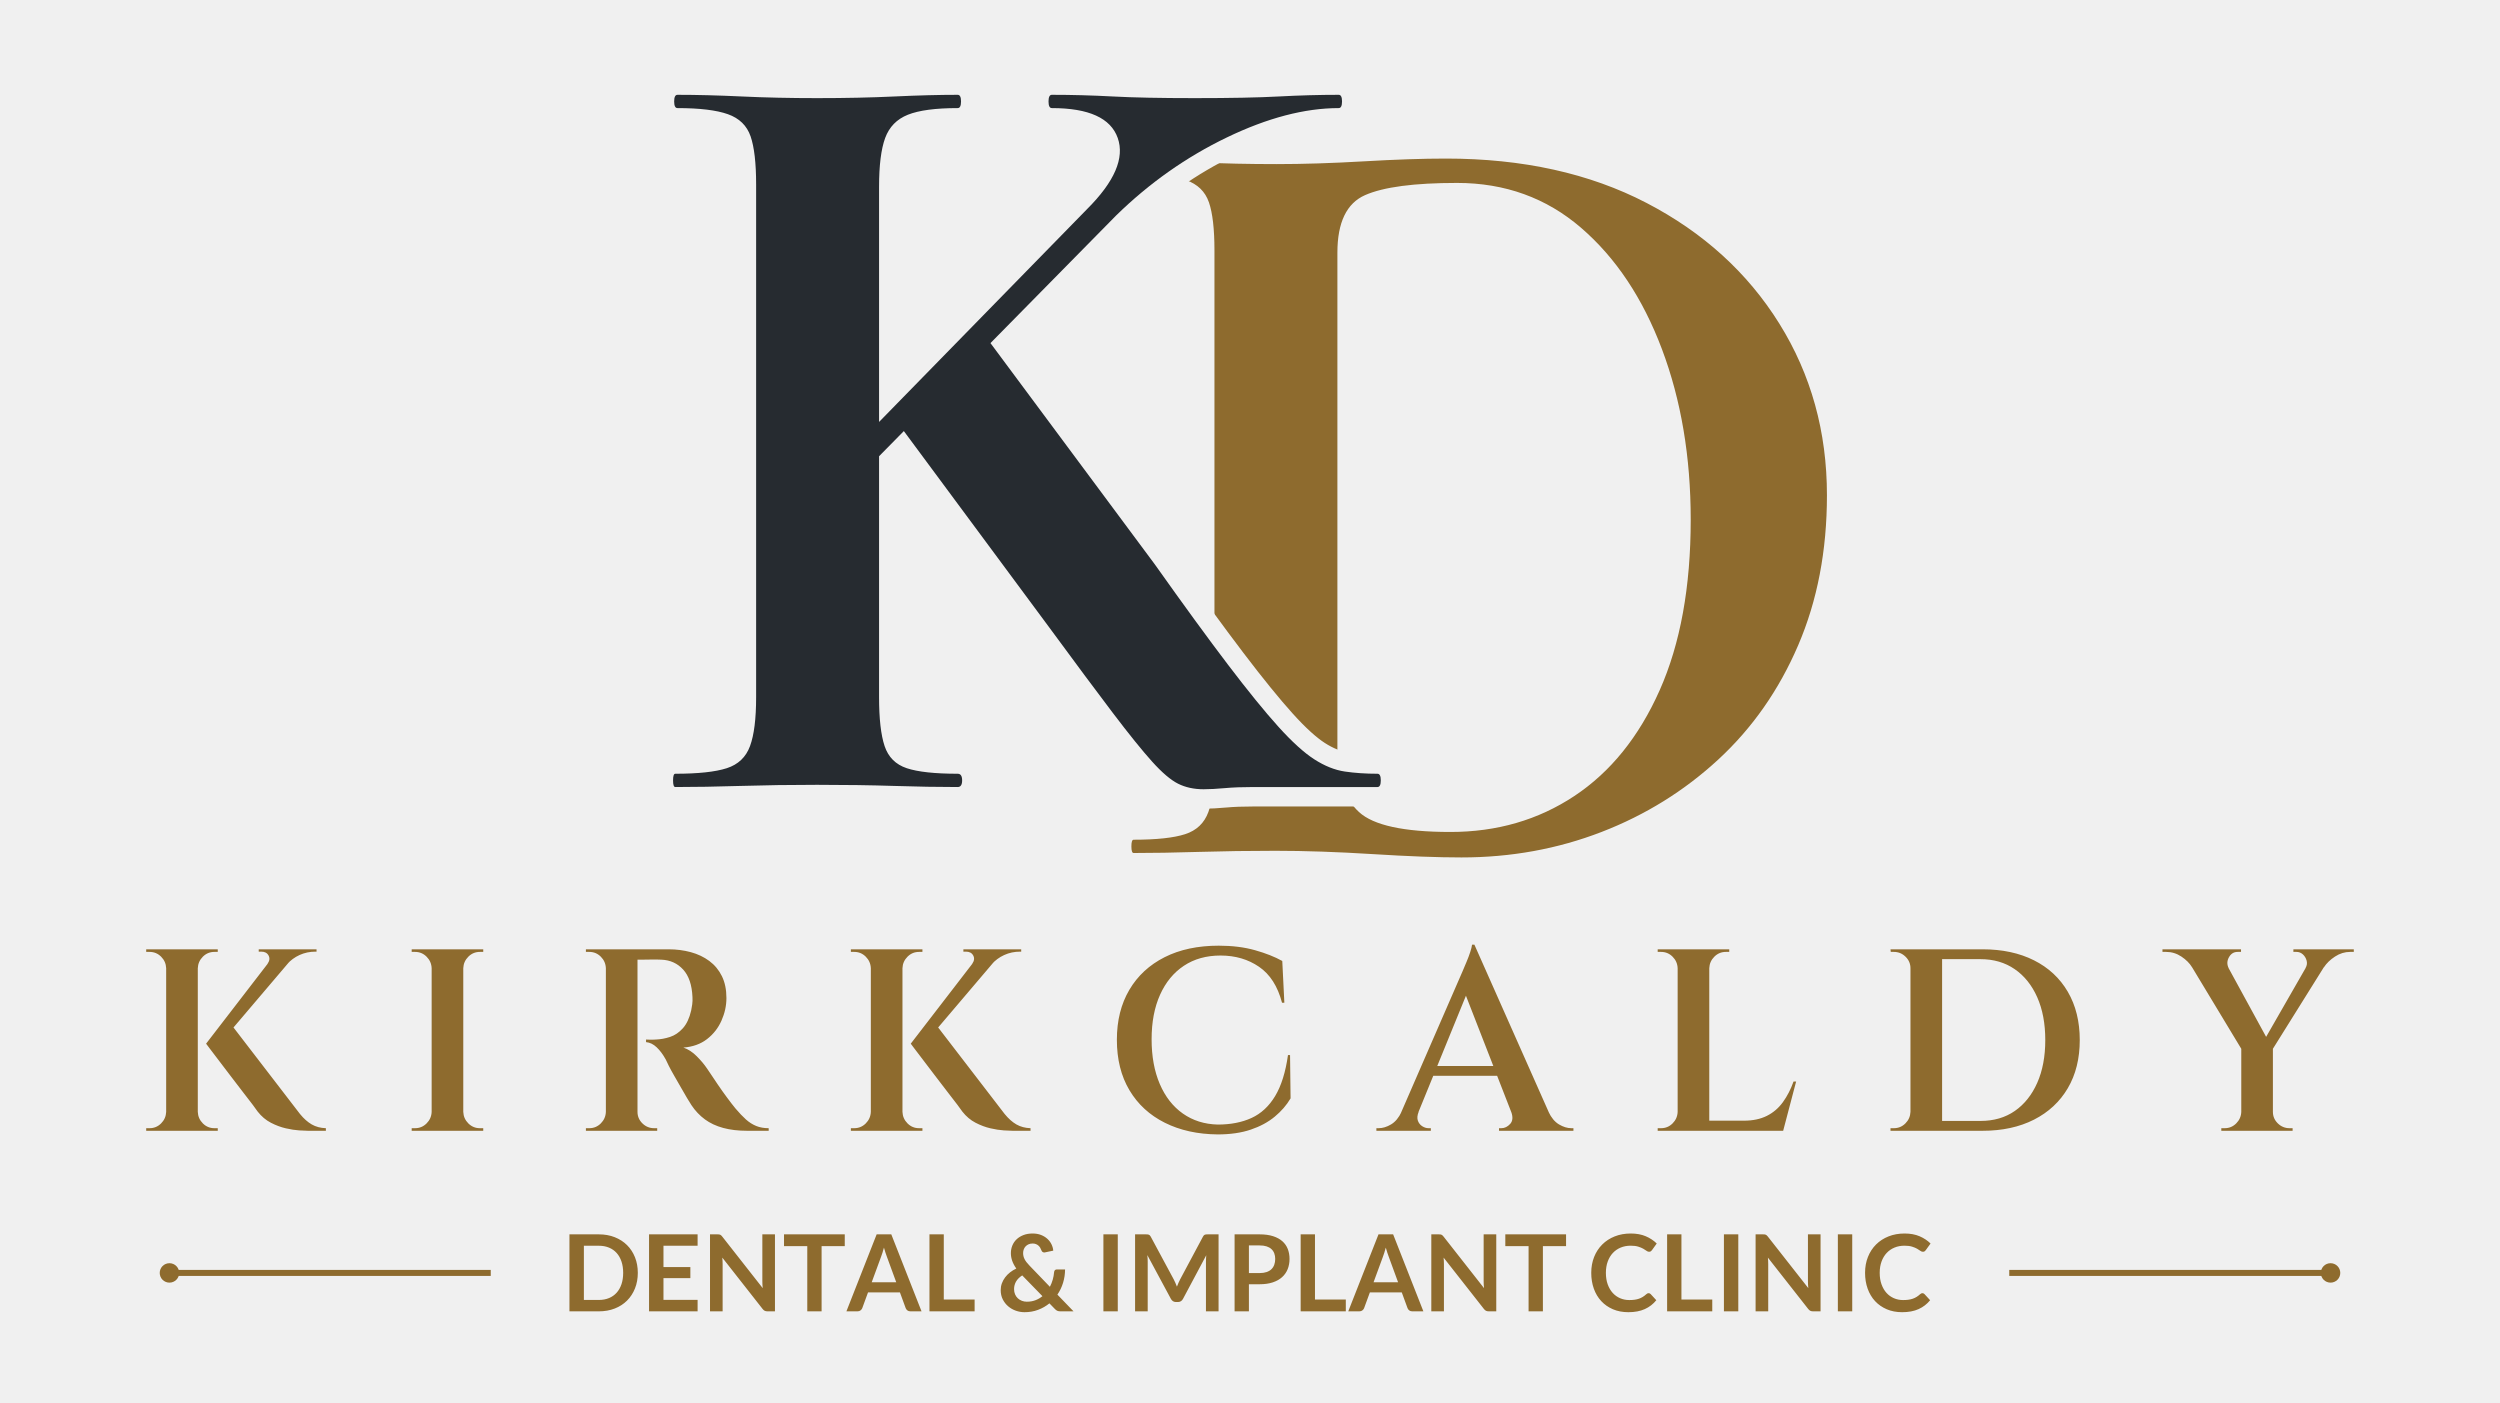
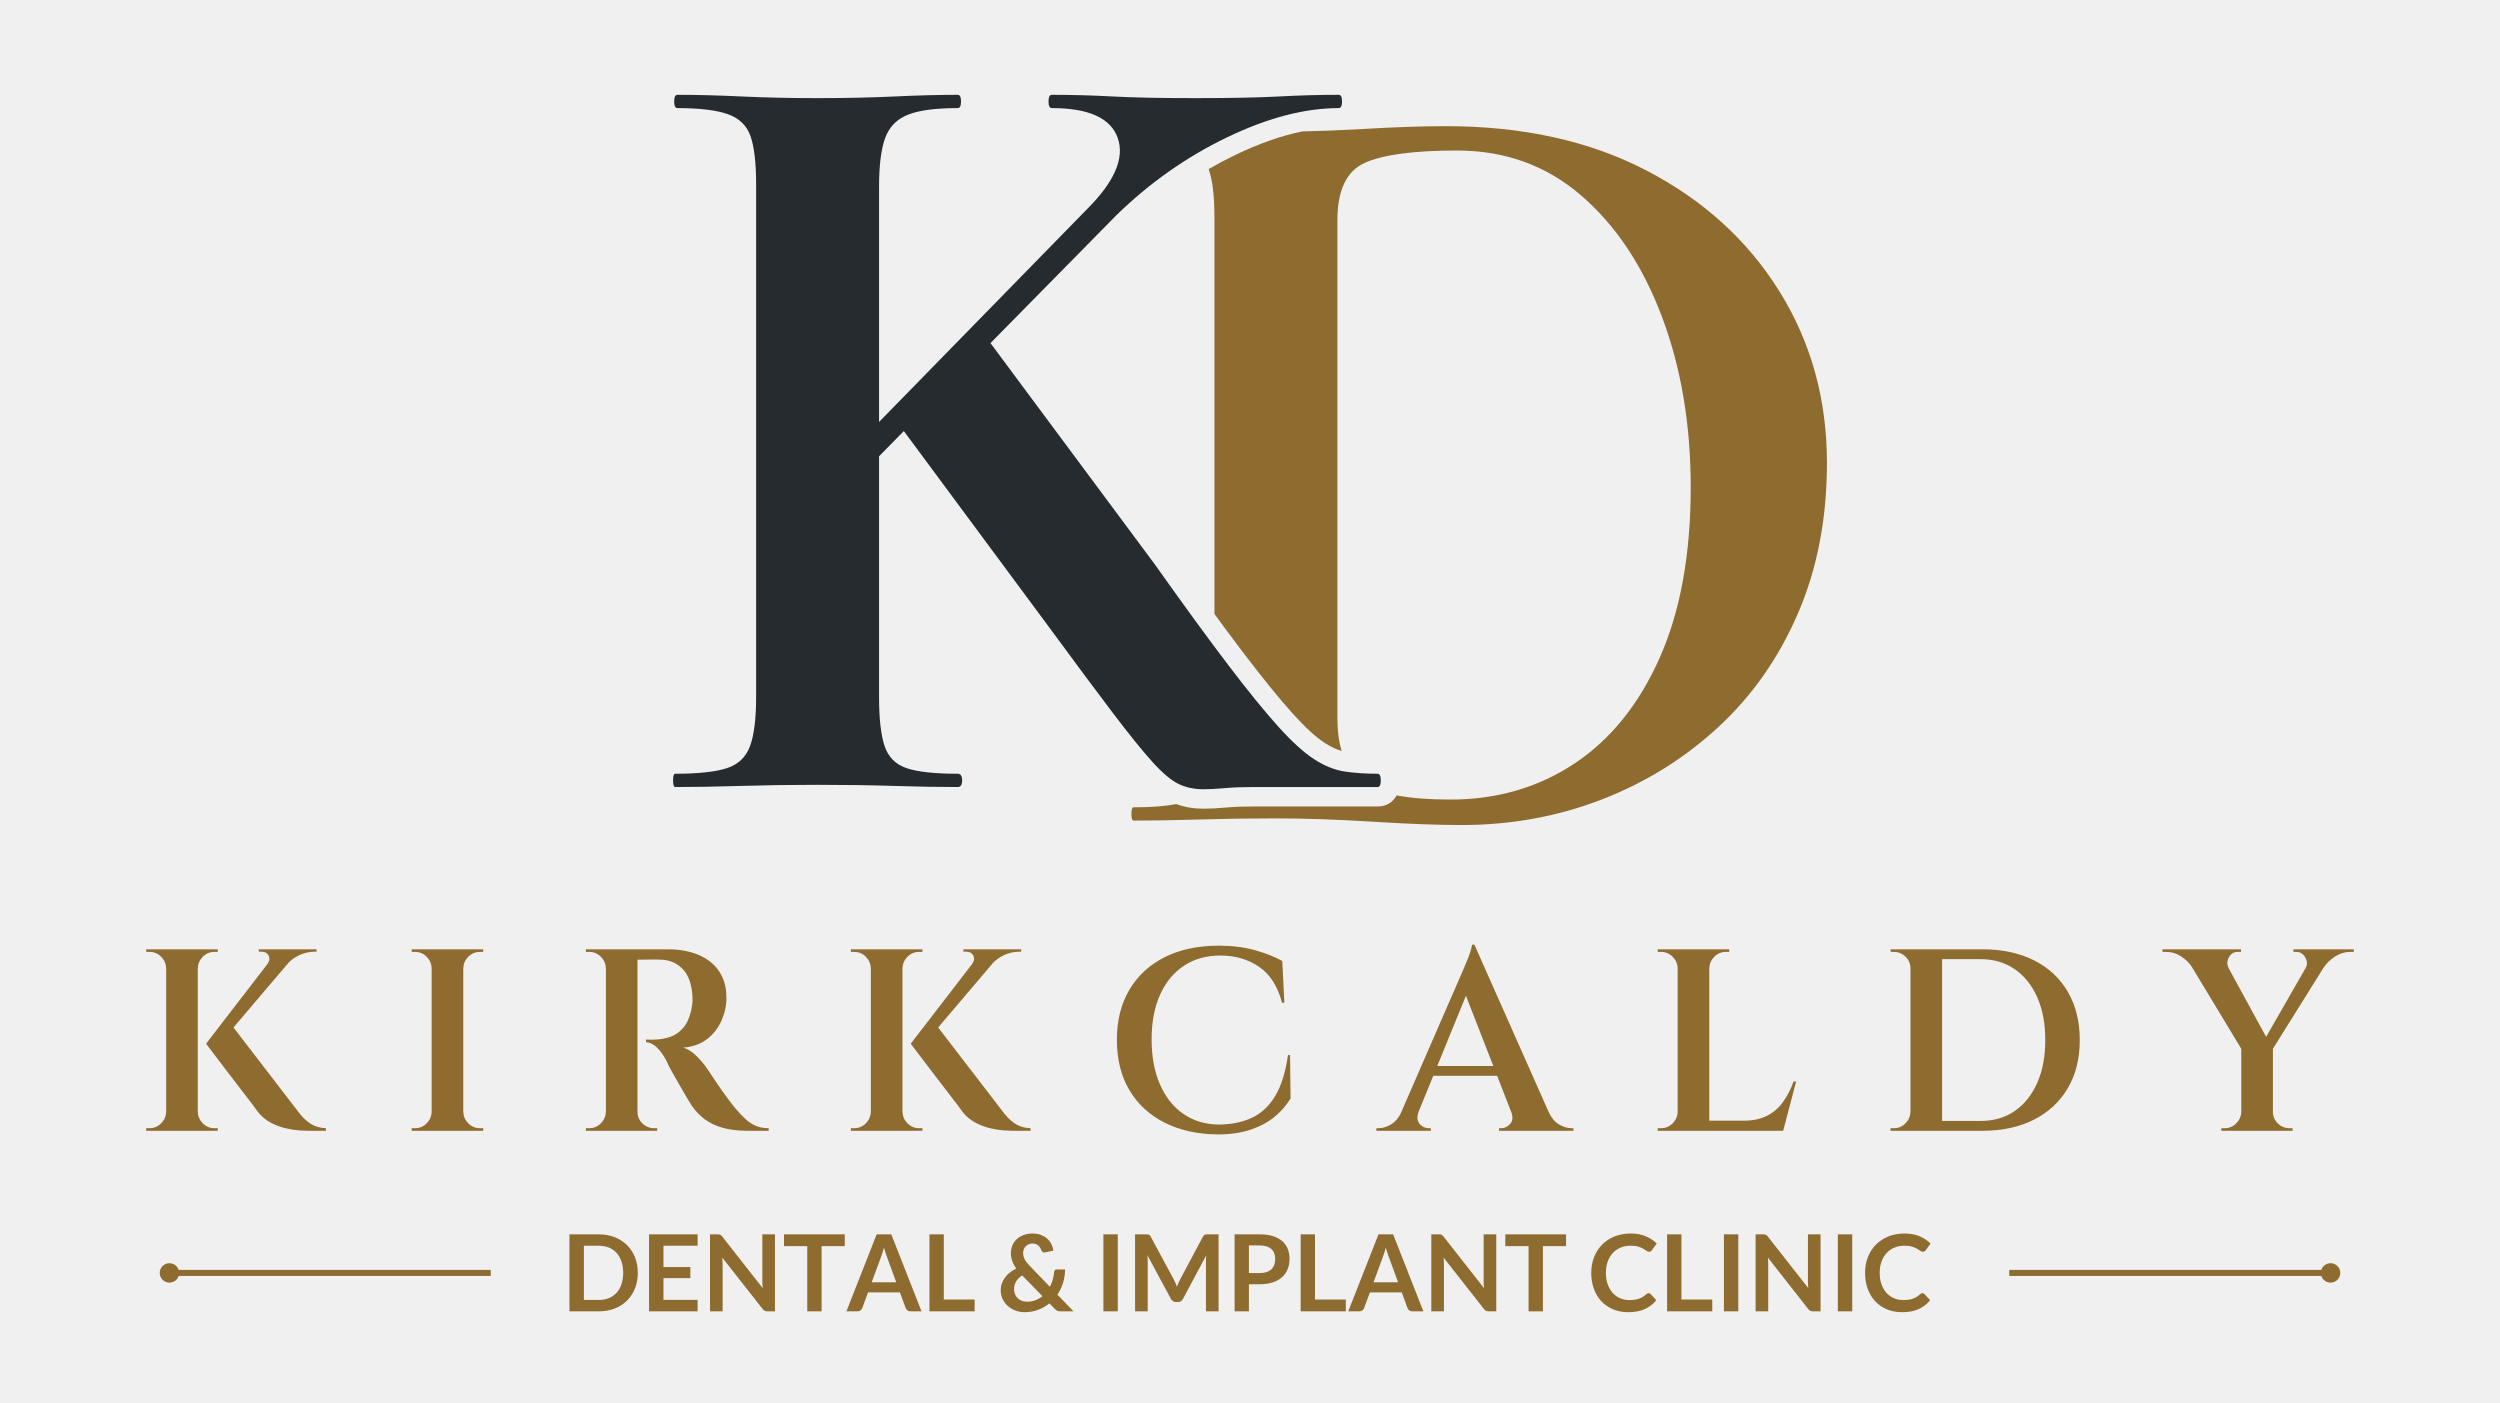
<svg xmlns="http://www.w3.org/2000/svg" viewBox="0 0 1080 606" width="1080" height="606" role="img" aria-label="Kirkcaldy Dental &amp; Implant Clinic">
  <g fill="#8E6B2E">
-     <defs>
-       <mask id="kdmask54040" maskUnits="userSpaceOnUse" x="-10000" y="-10000" width="20000" height="20000">
-         <rect x="-10000" y="-10000" width="20000" height="20000" fill="#fff" />
-         <path d="M326.646 301.244V79.713Q326.646 65.837 324.254 58.9Q321.861 51.962 314.445 49.33Q307.029 46.699 292.675 46.699Q291.239 46.699 291.239 43.828Q291.239 40.957 292.675 40.957Q305.115 40.957 320.426 41.675Q335.737 42.392 352.962 42.392Q371.144 42.392 386.455 41.675Q401.766 40.957 413.727 40.957Q415.163 40.957 415.163 43.828Q415.163 46.699 413.727 46.699Q399.373 46.699 392.196 49.569Q385.019 52.44 382.388 59.617Q379.756 66.794 379.756 80.67V301.244Q379.756 315.12 382.148 322.297Q384.541 329.474 391.718 331.866Q398.895 334.258 413.727 334.258Q415.641 334.258 415.641 337.129Q415.641 340.0 413.727 340.0Q401.287 340.0 386.215 339.522Q371.144 339.043 352.962 339.043Q335.737 339.043 319.947 339.522Q304.158 340.0 291.718 340.0Q290.761 340.0 290.761 337.129Q290.761 334.258 291.718 334.258Q306.55 334.258 313.967 331.866Q321.383 329.474 324.014 322.297Q326.646 315.12 326.646 301.244ZM452.962 270.622 387.411 182.105 425.689 145.263 498.895 243.828Q517.555 270.144 530.474 287.129Q543.392 304.115 552.244 313.923Q561.096 323.732 567.794 328.038Q574.493 332.344 580.952 333.301Q587.411 334.258 595.067 334.258Q596.502 334.258 596.502 337.129Q596.502 340.0 595.067 340.0Q574.014 340.0 561.096 340.0Q548.177 340.0 541.478 340.0Q534.301 340.0 529.038 340.478Q523.775 340.957 519.947 340.957Q513.727 340.957 508.943 338.565Q504.158 336.172 497.699 328.995Q491.239 321.818 480.713 307.943Q470.187 294.067 452.962 270.622ZM346.263 216.555 469.708 90.239Q487.411 72.536 482.866 59.617Q478.321 46.699 454.397 46.699Q452.962 46.699 452.962 43.828Q452.962 40.957 454.397 40.957Q467.316 40.957 480.713 41.675Q494.11 42.392 516.12 42.392Q539.086 42.392 552.483 41.675Q565.88 40.957 578.321 40.957Q579.756 40.957 579.756 43.828Q579.756 46.699 578.321 46.699Q556.311 46.699 529.995 59.378Q503.679 72.057 482.148 93.11L359.182 217.99Z" fill="#000" stroke="#000" stroke-width="16.80" stroke-linejoin="round" />
-       </mask>
-     </defs>
-     <path mask="url(#kdmask54040)" d="M631.344 370.414Q616.033 370.414 593.067 368.978Q570.1 367.543 550.962 367.543Q533.737 367.543 517.947 368.022Q502.158 368.5 489.718 368.5Q488.761 368.5 488.761 365.629Q488.761 362.758 489.718 362.758Q504.55 362.758 511.967 360.366Q519.383 357.974 522.014 350.797Q524.646 343.62 524.646 329.744V108.213Q524.646 94.337 522.254 87.4Q519.861 80.462 512.445 77.83Q505.029 75.199 490.675 75.199Q489.239 75.199 489.239 72.328Q489.239 69.457 490.675 69.457Q503.115 69.457 518.426 70.175Q533.737 70.892 551.44 70.892Q568.665 70.892 589.239 69.696Q609.813 68.5 624.646 68.5Q674.407 68.5 711.249 87.639Q748.091 106.778 768.665 139.792Q789.239 172.806 789.239 213.955Q789.239 249.84 776.799 278.787Q764.359 307.734 742.349 328.069Q720.34 348.404 691.871 359.409Q663.402 370.414 631.344 370.414ZM626.56 359.409Q656.703 359.409 680.148 343.859Q703.593 328.309 716.99 298.165Q730.388 268.022 730.388 224.481Q730.388 183.811 717.947 150.797Q705.507 117.782 683.019 98.404Q660.531 79.026 629.431 79.026Q601.679 79.026 589.718 84.289Q577.756 89.553 577.756 109.17V324.481Q577.756 342.184 587.086 350.797Q596.416 359.409 626.56 359.409Z" />
+     <path d="M631.344 356.414Q616.034 356.414 593.067 354.978Q570.1 353.543 550.962 353.543Q533.737 353.543 517.947 354.022Q502.158 354.5 489.718 354.5Q488.761 354.5 488.761 351.629Q488.761 348.758 489.718 348.758Q501.102 348.758 508.117 347.349Q513.529 349.357 519.947 349.357Q524.156 349.357 529.799 348.844Q534.683 348.4 541.478 348.4H595.067Q600.653 348.4 603.353 343.61Q612.783 345.409 626.56 345.409Q656.703 345.409 680.148 329.859Q703.593 314.309 716.99 284.165Q730.388 254.022 730.388 210.481Q730.388 169.811 717.947 136.797Q705.507 103.782 683.019 84.404Q660.531 65.026 629.431 65.026Q601.679 65.026 589.718 70.289Q577.756 75.553 577.756 95.17V310.481Q577.756 318.347 579.598 324.419Q576.101 323.393 572.337 320.972Q566.581 317.272 558.48 308.296Q549.865 298.749 537.16 282.044Q531.477 274.572 524.646 265.242V94.213Q524.646 80.337 522.254 73.4Q522.193 73.224 522.13 73.052Q527.761 69.779 533.641 66.945Q548.98 59.555 562.57 56.775Q575.115 56.517 589.239 55.696Q609.813 54.5 624.646 54.5Q674.407 54.5 711.249 73.639Q748.091 92.778 768.665 125.792Q789.239 158.806 789.239 199.955Q789.239 235.84 776.799 264.787Q764.359 293.734 742.349 314.069Q720.34 334.404 691.871 345.409Q663.402 356.414 631.344 356.414Z" />
    <path data-kd="K" fill="#262B30" d="M326.646 301.244V79.713Q326.646 65.837 324.254 58.9Q321.861 51.962 314.445 49.33Q307.029 46.699 292.675 46.699Q291.239 46.699 291.239 43.828Q291.239 40.957 292.675 40.957Q305.115 40.957 320.426 41.675Q335.737 42.392 352.962 42.392Q371.144 42.392 386.455 41.675Q401.766 40.957 413.727 40.957Q415.163 40.957 415.163 43.828Q415.163 46.699 413.727 46.699Q399.373 46.699 392.196 49.569Q385.019 52.44 382.388 59.617Q379.756 66.794 379.756 80.67V301.244Q379.756 315.12 382.148 322.297Q384.541 329.474 391.718 331.866Q398.895 334.258 413.727 334.258Q415.641 334.258 415.641 337.129Q415.641 340.0 413.727 340.0Q401.287 340.0 386.215 339.522Q371.144 339.043 352.962 339.043Q335.737 339.043 319.947 339.522Q304.158 340.0 291.718 340.0Q290.761 340.0 290.761 337.129Q290.761 334.258 291.718 334.258Q306.55 334.258 313.967 331.866Q321.383 329.474 324.014 322.297Q326.646 315.12 326.646 301.244ZM452.962 270.622 387.411 182.105 425.689 145.263 498.895 243.828Q517.555 270.144 530.474 287.129Q543.392 304.115 552.244 313.923Q561.096 323.732 567.794 328.038Q574.493 332.344 580.952 333.301Q587.411 334.258 595.067 334.258Q596.502 334.258 596.502 337.129Q596.502 340.0 595.067 340.0Q574.014 340.0 561.096 340.0Q548.177 340.0 541.478 340.0Q534.301 340.0 529.038 340.478Q523.775 340.957 519.947 340.957Q513.727 340.957 508.943 338.565Q504.158 336.172 497.699 328.995Q491.239 321.818 480.713 307.943Q470.187 294.067 452.962 270.622ZM346.263 216.555 469.708 90.239Q487.411 72.536 482.866 59.617Q478.321 46.699 454.397 46.699Q452.962 46.699 452.962 43.828Q452.962 40.957 454.397 40.957Q467.316 40.957 480.713 41.675Q494.11 42.392 516.12 42.392Q539.086 42.392 552.483 41.675Q565.88 40.957 578.321 40.957Q579.756 40.957 579.756 43.828Q579.756 46.699 578.321 46.699Q556.311 46.699 529.995 59.378Q503.679 72.057 482.148 93.11L359.182 217.99Z" />
    <path d="M99.448 442.02 129.576 481.22Q132.04 484.244 134.672 485.756Q137.304 487.268 140.776 487.38V488.5H133.048Q131.816 488.5 129.24 488.332Q126.664 488.164 123.472 487.436Q120.28 486.708 117.032 485.028Q113.784 483.348 111.32 480.212Q110.984 479.652 109.248 477.356Q107.512 475.06 104.936 471.756Q102.36 468.452 99.616 464.812Q96.872 461.172 94.464 458.036Q92.056 454.9 90.544 452.884Q89.032 450.868 89.032 450.868ZM128.904 410.884 95.304 450.42 89.032 450.868 119.832 410.884ZM136.744 410.1V411.108H136.296Q132.6 411.108 129.408 412.564Q126.216 414.02 123.976 416.596L115.576 416.372Q116.92 414.468 116.024 412.788Q115.128 411.108 112.888 411.108H111.768V410.1H136.296ZM85.448 410.1V488.5H71.784V410.1ZM72.12 480.324V488.5H63.16V487.38Q63.272 487.38 63.888 487.38Q64.504 487.38 64.616 487.38Q67.528 487.38 69.6 485.308Q71.672 483.236 71.784 480.324ZM72.12 418.276H71.784Q71.672 415.364 69.6 413.292Q67.528 411.22 64.616 411.22Q64.504 411.22 63.888 411.22Q63.272 411.22 63.16 411.22V410.1H72.12ZM85.112 480.324H85.448Q85.56 483.236 87.632 485.308Q89.704 487.38 92.616 487.38Q92.616 487.38 93.288 487.38Q93.96 487.38 94.072 487.38V488.5H85.112ZM85.112 418.276V410.1H94.072V411.22Q93.96 411.22 93.288 411.22Q92.616 411.22 92.616 411.22Q89.704 411.22 87.632 413.292Q85.56 415.364 85.448 418.276ZM200.136 410.1V488.5H186.472V410.1ZM186.808 480.324V488.5H177.848V487.38Q177.848 487.38 178.576 487.38Q179.304 487.38 179.304 487.38Q182.216 487.38 184.288 485.308Q186.36 483.236 186.472 480.324ZM186.808 418.276H186.472Q186.36 415.364 184.288 413.292Q182.216 411.22 179.304 411.22Q179.304 411.22 178.576 411.22Q177.848 411.22 177.848 411.22V410.1H186.808ZM199.8 480.324H200.136Q200.248 483.236 202.32 485.308Q204.392 487.38 207.304 487.38Q207.304 487.38 207.976 487.38Q208.648 487.38 208.76 487.38V488.5H199.8ZM199.8 418.276V410.1H208.76V411.22Q208.648 411.22 207.976 411.22Q207.304 411.22 207.304 411.22Q204.392 411.22 202.32 413.292Q200.248 415.364 200.136 418.276ZM273.944 410.1H288.84Q293.88 410.1 298.416 411.332Q302.952 412.564 306.424 415.14Q309.896 417.716 311.856 421.692Q313.816 425.668 313.816 431.156Q313.816 436.084 311.688 440.9Q309.56 445.716 305.416 448.908Q301.272 452.1 295.224 452.548Q298.248 453.556 300.992 456.3Q303.736 459.044 305.528 461.732Q305.64 461.844 306.928 463.804Q308.216 465.764 310.12 468.564Q312.024 471.364 314.096 474.164Q316.168 476.964 317.736 478.868Q320.2 481.78 322.272 483.628Q324.344 485.476 326.696 486.428Q329.048 487.38 332.072 487.38V488.5H322.776Q316.952 488.5 312.416 487.268Q307.88 486.036 304.52 483.572Q301.16 481.108 298.696 477.412Q298.024 476.404 296.792 474.332Q295.56 472.26 294.104 469.684Q292.648 467.108 291.248 464.7Q289.848 462.292 288.896 460.388Q287.944 458.484 287.608 457.7Q285.816 454.452 283.688 452.436Q281.56 450.42 279.096 450.196V449.076Q279.32 449.076 280.552 449.132Q281.784 449.188 283.352 449.076Q286.376 448.964 289.456 447.956Q292.536 446.948 295 444.204Q297.464 441.46 298.584 436.532Q298.808 435.524 299.032 433.956Q299.256 432.388 299.144 430.708Q298.808 422.868 295.112 418.836Q291.416 414.804 285.704 414.58Q283.576 414.468 281.224 414.524Q278.872 414.58 277.136 414.58Q275.4 414.58 275.064 414.58Q275.064 414.468 274.784 413.348Q274.504 412.228 274.224 411.164Q273.944 410.1 273.944 410.1ZM275.4 410.1V488.5H261.736V410.1ZM262.072 480.324V488.5H253.112V487.38Q253.224 487.38 253.84 487.38Q254.456 487.38 254.568 487.38Q257.48 487.38 259.552 485.308Q261.624 483.236 261.736 480.324ZM262.072 418.276H261.736Q261.624 415.364 259.552 413.292Q257.48 411.22 254.568 411.22Q254.456 411.22 253.84 411.22Q253.224 411.22 253.112 411.22V410.1H262.072ZM275.064 480.324H275.4Q275.4 483.236 277.528 485.308Q279.656 487.38 282.568 487.38Q282.68 487.38 283.296 487.38Q283.912 487.38 283.912 487.38V488.5H275.064ZM403.864 442.02 433.992 481.22Q436.456 484.244 439.088 485.756Q441.72 487.268 445.192 487.38V488.5H437.464Q436.232 488.5 433.656 488.332Q431.08 488.164 427.888 487.436Q424.696 486.708 421.448 485.028Q418.2 483.348 415.736 480.212Q415.4 479.652 413.664 477.356Q411.928 475.06 409.352 471.756Q406.776 468.452 404.032 464.812Q401.288 461.172 398.88 458.036Q396.472 454.9 394.96 452.884Q393.448 450.868 393.448 450.868ZM433.32 410.884 399.72 450.42 393.448 450.868 424.248 410.884ZM441.16 410.1V411.108H440.712Q437.016 411.108 433.824 412.564Q430.632 414.02 428.392 416.596L419.992 416.372Q421.336 414.468 420.44 412.788Q419.544 411.108 417.304 411.108H416.184V410.1H440.712ZM389.864 410.1V488.5H376.2V410.1ZM376.536 480.324V488.5H367.576V487.38Q367.688 487.38 368.304 487.38Q368.92 487.38 369.032 487.38Q371.944 487.38 374.016 485.308Q376.088 483.236 376.2 480.324ZM376.536 418.276H376.2Q376.088 415.364 374.016 413.292Q371.944 411.22 369.032 411.22Q368.92 411.22 368.304 411.22Q367.688 411.22 367.576 411.22V410.1H376.536ZM389.528 480.324H389.864Q389.976 483.236 392.048 485.308Q394.12 487.38 397.032 487.38Q397.032 487.38 397.704 487.38Q398.376 487.38 398.488 487.38V488.5H389.528ZM389.528 418.276V410.1H398.488V411.22Q398.376 411.22 397.704 411.22Q397.032 411.22 397.032 411.22Q394.12 411.22 392.048 413.292Q389.976 415.364 389.864 418.276ZM557.304 455.796 557.528 474.5Q554.952 478.868 550.696 482.396Q546.44 485.924 540.336 487.996Q534.232 490.068 526.056 490.068Q513.064 489.956 503.208 485.028Q493.352 480.1 487.92 470.972Q482.488 461.844 482.488 449.188Q482.488 436.756 487.864 427.628Q493.24 418.5 503.096 413.516Q512.952 408.532 526.504 408.532Q535.24 408.532 542.184 410.492Q549.128 412.452 553.944 415.14L554.84 433.172H553.832Q551.032 422.532 543.92 417.66Q536.808 412.788 527.288 412.788Q518.104 412.788 511.44 417.212Q504.776 421.636 501.136 429.756Q497.496 437.876 497.496 448.964Q497.496 460.052 501.024 468.284Q504.552 476.516 510.992 481.052Q517.432 485.588 526.056 485.812Q534.456 485.812 540.672 482.956Q546.888 480.1 550.864 473.492Q554.84 466.884 556.408 455.796ZM636.936 408.084 672.328 487.828H655.752L631.672 426.004ZM612.856 480.324Q611.96 482.564 612.52 484.132Q613.08 485.7 614.424 486.54Q615.768 487.38 617.112 487.38H618.12V488.5H594.6V487.38Q594.6 487.38 595.104 487.38Q595.608 487.38 595.608 487.38Q598.184 487.38 600.928 485.756Q603.672 484.132 605.464 480.324ZM636.936 408.084 637.496 419.844 609.608 488.164H601.992L630.888 421.748Q631.112 421.3 631.84 419.564Q632.568 417.828 633.52 415.588Q634.472 413.348 635.144 411.276Q635.816 409.204 635.928 408.084ZM650.04 460.5V464.756H616.328V460.5ZM652.84 480.324H668.968Q670.76 484.132 673.504 485.756Q676.248 487.38 678.824 487.38Q678.824 487.38 679.272 487.38Q679.72 487.38 679.72 487.38V488.5H647.576V487.38H648.584Q650.712 487.38 652.392 485.532Q654.072 483.684 652.84 480.324ZM738.408 410.1V488.5H724.744V410.1ZM768.088 484.132 769.992 488.5H738.072V484.132ZM775.928 467.22 770.328 488.5H749.384L753.416 484.132Q759.128 484.132 763.272 482.06Q767.416 479.988 770.216 476.124Q773.016 472.26 774.808 467.22ZM725.08 480.324V488.5H716.12V487.38Q716.12 487.38 716.848 487.38Q717.576 487.38 717.576 487.38Q720.488 487.38 722.56 485.308Q724.632 483.236 724.744 480.324ZM725.08 418.276H724.744Q724.632 415.364 722.56 413.292Q720.488 411.22 717.576 411.22Q717.576 411.22 716.848 411.22Q716.12 411.22 716.12 411.22V410.1H725.08ZM738.072 418.276V410.1H747.032V411.22Q746.92 411.22 746.248 411.22Q745.576 411.22 745.576 411.22Q742.664 411.22 740.592 413.292Q738.52 415.364 738.408 418.276ZM856.456 410.1Q869.224 410.1 878.688 414.86Q888.152 419.62 893.304 428.468Q898.456 437.316 898.456 449.3Q898.456 461.284 893.304 470.076Q888.152 478.868 878.688 483.684Q869.224 488.5 856.456 488.5H830.696L830.584 484.244Q832.712 484.244 835.904 484.244Q839.096 484.244 842.512 484.244Q845.928 484.244 848.896 484.244Q851.864 484.244 853.712 484.244Q855.56 484.244 855.56 484.244Q864.184 484.244 870.4 479.932Q876.616 475.62 880.088 467.78Q883.56 459.94 883.56 449.3Q883.56 438.66 880.088 430.82Q876.616 422.98 870.344 418.668Q864.072 414.356 855.56 414.356Q855.56 414.356 853.6 414.356Q851.64 414.356 848.56 414.356Q845.48 414.356 841.896 414.356Q838.312 414.356 835.008 414.356Q831.704 414.356 829.464 414.356V410.1ZM838.984 410.1V488.5H825.32V410.1ZM825.656 480.324V488.5H816.696V487.38Q816.696 487.38 817.424 487.38Q818.152 487.38 818.152 487.38Q821.064 487.38 823.136 485.308Q825.208 483.236 825.32 480.324ZM825.656 418.276H825.32Q825.32 415.364 823.192 413.292Q821.064 411.22 818.152 411.22Q818.152 411.22 817.48 411.22Q816.808 411.22 816.808 411.22L816.696 410.1H825.656ZM958.376 410.212 981 451.652 968.792 454.004 942.36 410.212ZM981.896 452.436V488.5H968.232V452.436ZM1000.6 410.212H1008.664L980.888 454.676L975.736 453.556ZM996.008 418.164Q996.904 416.596 996.456 414.972Q996.008 413.348 994.832 412.284Q993.656 411.22 992.088 411.22Q992.088 411.22 991.416 411.22Q990.744 411.22 990.744 411.22V410.1H1016.84V411.22H1015.272Q1011.8 411.22 1008.72 413.236Q1005.64 415.252 1003.96 417.828ZM962.744 418.164 946.952 417.828Q945.384 415.252 942.36 413.236Q939.336 411.22 935.752 411.22H934.184V410.1H968.12V411.22Q968.12 411.22 967.392 411.22Q966.664 411.22 966.664 411.22Q964.2 411.22 962.912 413.516Q961.624 415.812 962.744 418.164ZM968.568 480.324V488.5H959.608V487.38Q959.608 487.38 960.28 487.38Q960.952 487.38 961.064 487.38Q963.976 487.38 966.048 485.308Q968.12 483.236 968.232 480.324ZM981.56 480.324H981.896Q981.896 483.236 984.024 485.308Q986.152 487.38 989.064 487.38Q989.064 487.38 989.736 487.38Q990.408 487.38 990.408 487.38V488.5H981.56Z" />
    <path d="M275.535 549.871Q275.535 553.528 274.316 556.587Q273.097 559.646 270.889 561.854Q268.681 564.062 265.576 565.281Q262.471 566.5 258.699 566.5H246.003V533.242H258.699Q262.471 533.242 265.576 534.472Q268.681 535.703 270.889 537.899Q273.097 540.096 274.316 543.155Q275.535 546.214 275.535 549.871ZM269.21 549.871Q269.21 547.134 268.474 544.961Q267.738 542.787 266.381 541.281Q265.024 539.774 263.08 538.969Q261.137 538.164 258.699 538.164H252.236V561.578H258.699Q261.137 561.578 263.08 560.773Q265.024 559.968 266.381 558.462Q267.738 556.955 268.474 554.782Q269.21 552.608 269.21 549.871ZM301.364 533.242V538.164H286.621V547.387H298.236V552.148H286.621V561.555H301.364V566.5H280.388V533.242ZM309.966 533.242Q310.38 533.242 310.656 533.276Q310.932 533.311 311.15 533.415Q311.369 533.518 311.576 533.714Q311.783 533.909 312.036 534.231L329.493 556.472Q329.401 555.667 329.366 554.897Q329.332 554.126 329.332 553.459V533.242H334.783V566.5H331.586Q330.85 566.5 330.367 566.27Q329.884 566.04 329.424 565.442L312.036 543.293Q312.105 544.029 312.139 544.754Q312.174 545.478 312.174 546.076V566.5H306.723V533.242H309.966ZM364.936 533.242V538.325H354.931V566.5H348.744V538.325H338.693V533.242ZM398.102 566.5H393.318Q392.513 566.5 391.995 566.098Q391.478 565.695 391.248 565.097L388.764 558.312H374.987L372.503 565.097Q372.319 565.626 371.778 566.063Q371.238 566.5 370.456 566.5H365.649L378.713 533.242H385.038ZM376.574 553.942H387.177L383.129 542.879Q382.853 542.143 382.519 541.143Q382.186 540.142 381.864 538.969Q381.542 540.142 381.231 541.154Q380.921 542.166 380.622 542.925ZM407.716 561.394H421.033V566.5H401.529V533.242H407.716ZM446.08 532.874Q448.104 532.874 449.702 533.495Q451.301 534.116 452.439 535.151Q453.578 536.186 454.233 537.52Q454.889 538.854 455.004 540.28L451.393 541.039Q451.324 541.062 451.243 541.062Q451.163 541.062 451.094 541.062Q450.703 541.062 450.392 540.843Q450.082 540.625 449.898 540.165Q449.691 539.567 449.369 539.026Q449.047 538.486 448.587 538.083Q448.127 537.681 447.506 537.439Q446.885 537.198 446.08 537.198Q445.114 537.198 444.355 537.532Q443.596 537.865 443.067 538.428Q442.538 538.992 442.262 539.739Q441.986 540.487 441.986 541.315Q441.986 542.005 442.135 542.649Q442.285 543.293 442.607 543.937Q442.929 544.581 443.446 545.26Q443.964 545.938 444.723 546.72L453.555 555.897Q454.314 554.448 454.774 552.838Q455.234 551.228 455.372 549.572Q455.418 549.043 455.717 548.721Q456.016 548.399 456.545 548.399H460.11Q460.087 551.435 459.236 554.195Q458.385 556.955 456.798 559.278L463.767 566.5H458.201Q457.764 566.5 457.43 566.454Q457.097 566.408 456.798 566.282Q456.499 566.155 456.223 565.948Q455.947 565.741 455.648 565.419L453.348 563.05Q451.14 564.844 448.437 565.856Q445.735 566.868 442.584 566.868Q440.652 566.868 438.812 566.213Q436.972 565.557 435.523 564.315Q434.074 563.073 433.188 561.313Q432.303 559.554 432.303 557.346Q432.303 555.805 432.809 554.413Q433.315 553.022 434.212 551.826Q435.109 550.63 436.339 549.664Q437.57 548.698 439.042 548.008Q437.823 546.283 437.259 544.639Q436.696 542.994 436.696 541.361Q436.696 539.636 437.328 538.083Q437.961 536.531 439.168 535.381Q440.376 534.231 442.124 533.553Q443.872 532.874 446.08 532.874ZM438.076 556.886Q438.076 558.151 438.513 559.163Q438.95 560.175 439.709 560.876Q440.468 561.578 441.468 561.957Q442.469 562.337 443.596 562.337Q445.62 562.337 447.287 561.705Q448.955 561.072 450.335 559.945L441.595 550.975Q439.755 552.171 438.915 553.666Q438.076 555.161 438.076 556.886ZM482.88 566.5H476.67V533.242H482.88ZM507.053 552.7Q507.444 553.436 507.777 554.23Q508.111 555.023 508.433 555.828Q508.755 555.0 509.1 554.195Q509.445 553.39 509.836 552.654L519.68 534.231Q519.864 533.886 520.059 533.679Q520.255 533.472 520.496 533.38Q520.738 533.288 521.037 533.265Q521.336 533.242 521.75 533.242H526.419V566.5H520.968V545.018Q520.968 544.42 521.002 543.707Q521.037 542.994 521.106 542.258L511.055 561.118Q510.71 561.762 510.158 562.119Q509.606 562.475 508.87 562.475H508.019Q507.283 562.475 506.731 562.119Q506.179 561.762 505.834 561.118L495.645 542.189Q495.737 542.948 495.771 543.673Q495.806 544.397 495.806 545.018V566.5H490.355V533.242H495.024Q495.438 533.242 495.737 533.265Q496.036 533.288 496.277 533.38Q496.519 533.472 496.726 533.679Q496.933 533.886 497.117 534.231L507.053 552.7ZM539.529 554.793V566.5H533.342V533.242H544.175Q547.51 533.242 549.948 534.024Q552.386 534.806 553.973 536.209Q555.56 537.612 556.319 539.567Q557.078 541.522 557.078 543.845Q557.078 546.26 556.273 548.273Q555.468 550.285 553.858 551.734Q552.248 553.183 549.833 553.988Q547.418 554.793 544.175 554.793ZM539.529 549.963H544.175Q545.877 549.963 547.142 549.537Q548.407 549.112 549.235 548.318Q550.063 547.525 550.477 546.387Q550.891 545.248 550.891 543.845Q550.891 542.511 550.477 541.43Q550.063 540.349 549.235 539.59Q548.407 538.831 547.142 538.428Q545.877 538.026 544.175 538.026H539.529ZM568.072 561.394H581.389V566.5H561.885V533.242H568.072ZM614.9 566.5H610.116Q609.311 566.5 608.793 566.098Q608.276 565.695 608.046 565.097L605.562 558.312H591.785L589.301 565.097Q589.117 565.626 588.576 566.063Q588.036 566.5 587.254 566.5H582.447L595.511 533.242H601.836ZM593.372 553.942H603.975L599.927 542.879Q599.651 542.143 599.317 541.143Q598.984 540.142 598.662 538.969Q598.34 540.142 598.029 541.154Q597.719 542.166 597.42 542.925ZM621.57 533.242Q621.984 533.242 622.26 533.276Q622.536 533.311 622.754 533.415Q622.973 533.518 623.18 533.714Q623.387 533.909 623.64 534.231L641.097 556.472Q641.005 555.667 640.97 554.897Q640.936 554.126 640.936 553.459V533.242H646.387V566.5H643.19Q642.454 566.5 641.971 566.27Q641.488 566.04 641.028 565.442L623.64 543.293Q623.709 544.029 623.743 544.754Q623.778 545.478 623.778 546.076V566.5H618.327V533.242H621.57ZM676.539 533.242V538.325H666.534V566.5H660.347V538.325H650.297V533.242ZM712.213 558.657Q712.719 558.657 713.087 559.048L715.525 561.693Q713.501 564.2 710.545 565.534Q707.59 566.868 703.45 566.868Q699.747 566.868 696.791 565.603Q693.836 564.338 691.743 562.084Q689.65 559.83 688.534 556.702Q687.419 553.574 687.419 549.871Q687.419 546.122 688.661 543.005Q689.903 539.889 692.157 537.635Q694.411 535.381 697.55 534.128Q700.69 532.874 704.485 532.874Q708.188 532.874 710.959 534.059Q713.731 535.243 715.709 537.198L713.639 540.073Q713.455 540.349 713.167 540.556Q712.88 540.763 712.374 540.763Q711.845 540.763 711.293 540.349Q710.741 539.935 709.89 539.452Q709.039 538.969 707.739 538.555Q706.44 538.141 704.439 538.141Q702.093 538.141 700.126 538.957Q698.16 539.774 696.745 541.292Q695.331 542.81 694.537 544.984Q693.744 547.157 693.744 549.871Q693.744 552.677 694.537 554.862Q695.331 557.047 696.688 558.542Q698.045 560.037 699.885 560.831Q701.725 561.624 703.841 561.624Q705.106 561.624 706.129 561.486Q707.153 561.348 708.015 561.049Q708.878 560.75 709.648 560.279Q710.419 559.807 711.178 559.117Q711.408 558.91 711.661 558.784Q711.914 558.657 712.213 558.657ZM726.381 561.394H739.698V566.5H720.194V533.242H726.381ZM750.945 566.5H744.735V533.242H750.945ZM761.663 533.242Q762.077 533.242 762.352 533.276Q762.629 533.311 762.847 533.415Q763.066 533.518 763.273 533.714Q763.48 533.909 763.733 534.231L781.19 556.472Q781.097 555.667 781.063 554.897Q781.029 554.126 781.029 553.459V533.242H786.48V566.5H783.283Q782.547 566.5 782.063 566.27Q781.581 566.04 781.12 565.442L763.733 543.293Q763.802 544.029 763.836 544.754Q763.87 545.478 763.87 546.076V566.5H758.419V533.242H761.663ZM800.164 566.5H793.954V533.242H800.164ZM830.501 558.657Q831.007 558.657 831.375 559.048L833.813 561.693Q831.789 564.2 828.834 565.534Q825.878 566.868 821.738 566.868Q818.035 566.868 815.08 565.603Q812.124 564.338 810.031 562.084Q807.938 559.83 806.823 556.702Q805.707 553.574 805.707 549.871Q805.707 546.122 806.949 543.005Q808.191 539.889 810.445 537.635Q812.699 535.381 815.839 534.128Q818.978 532.874 822.773 532.874Q826.476 532.874 829.248 534.059Q832.019 535.243 833.997 537.198L831.927 540.073Q831.743 540.349 831.456 540.556Q831.168 540.763 830.662 540.763Q830.133 540.763 829.582 540.349Q829.029 539.935 828.178 539.452Q827.327 538.969 826.028 538.555Q824.728 538.141 822.727 538.141Q820.381 538.141 818.415 538.957Q816.448 539.774 815.034 541.292Q813.619 542.81 812.826 544.984Q812.032 547.157 812.032 549.871Q812.032 552.677 812.826 554.862Q813.619 557.047 814.976 558.542Q816.333 560.037 818.173 560.831Q820.013 561.624 822.129 561.624Q823.394 561.624 824.418 561.486Q825.441 561.348 826.304 561.049Q827.166 560.75 827.937 560.279Q828.707 559.807 829.466 559.117Q829.696 558.91 829.949 558.784Q830.202 558.657 830.501 558.657Z" />
  </g>
  <line x1="73.2" y1="549.9" x2="212.0" y2="549.9" stroke="#8E6B2E" stroke-width="2.6" />
  <circle cx="73.2" cy="549.9" r="4.2" fill="#8E6B2E" />
  <line x1="868.0" y1="549.9" x2="1006.8" y2="549.9" stroke="#8E6B2E" stroke-width="2.6" />
  <circle cx="1006.8" cy="549.9" r="4.2" fill="#8E6B2E" />
</svg>
